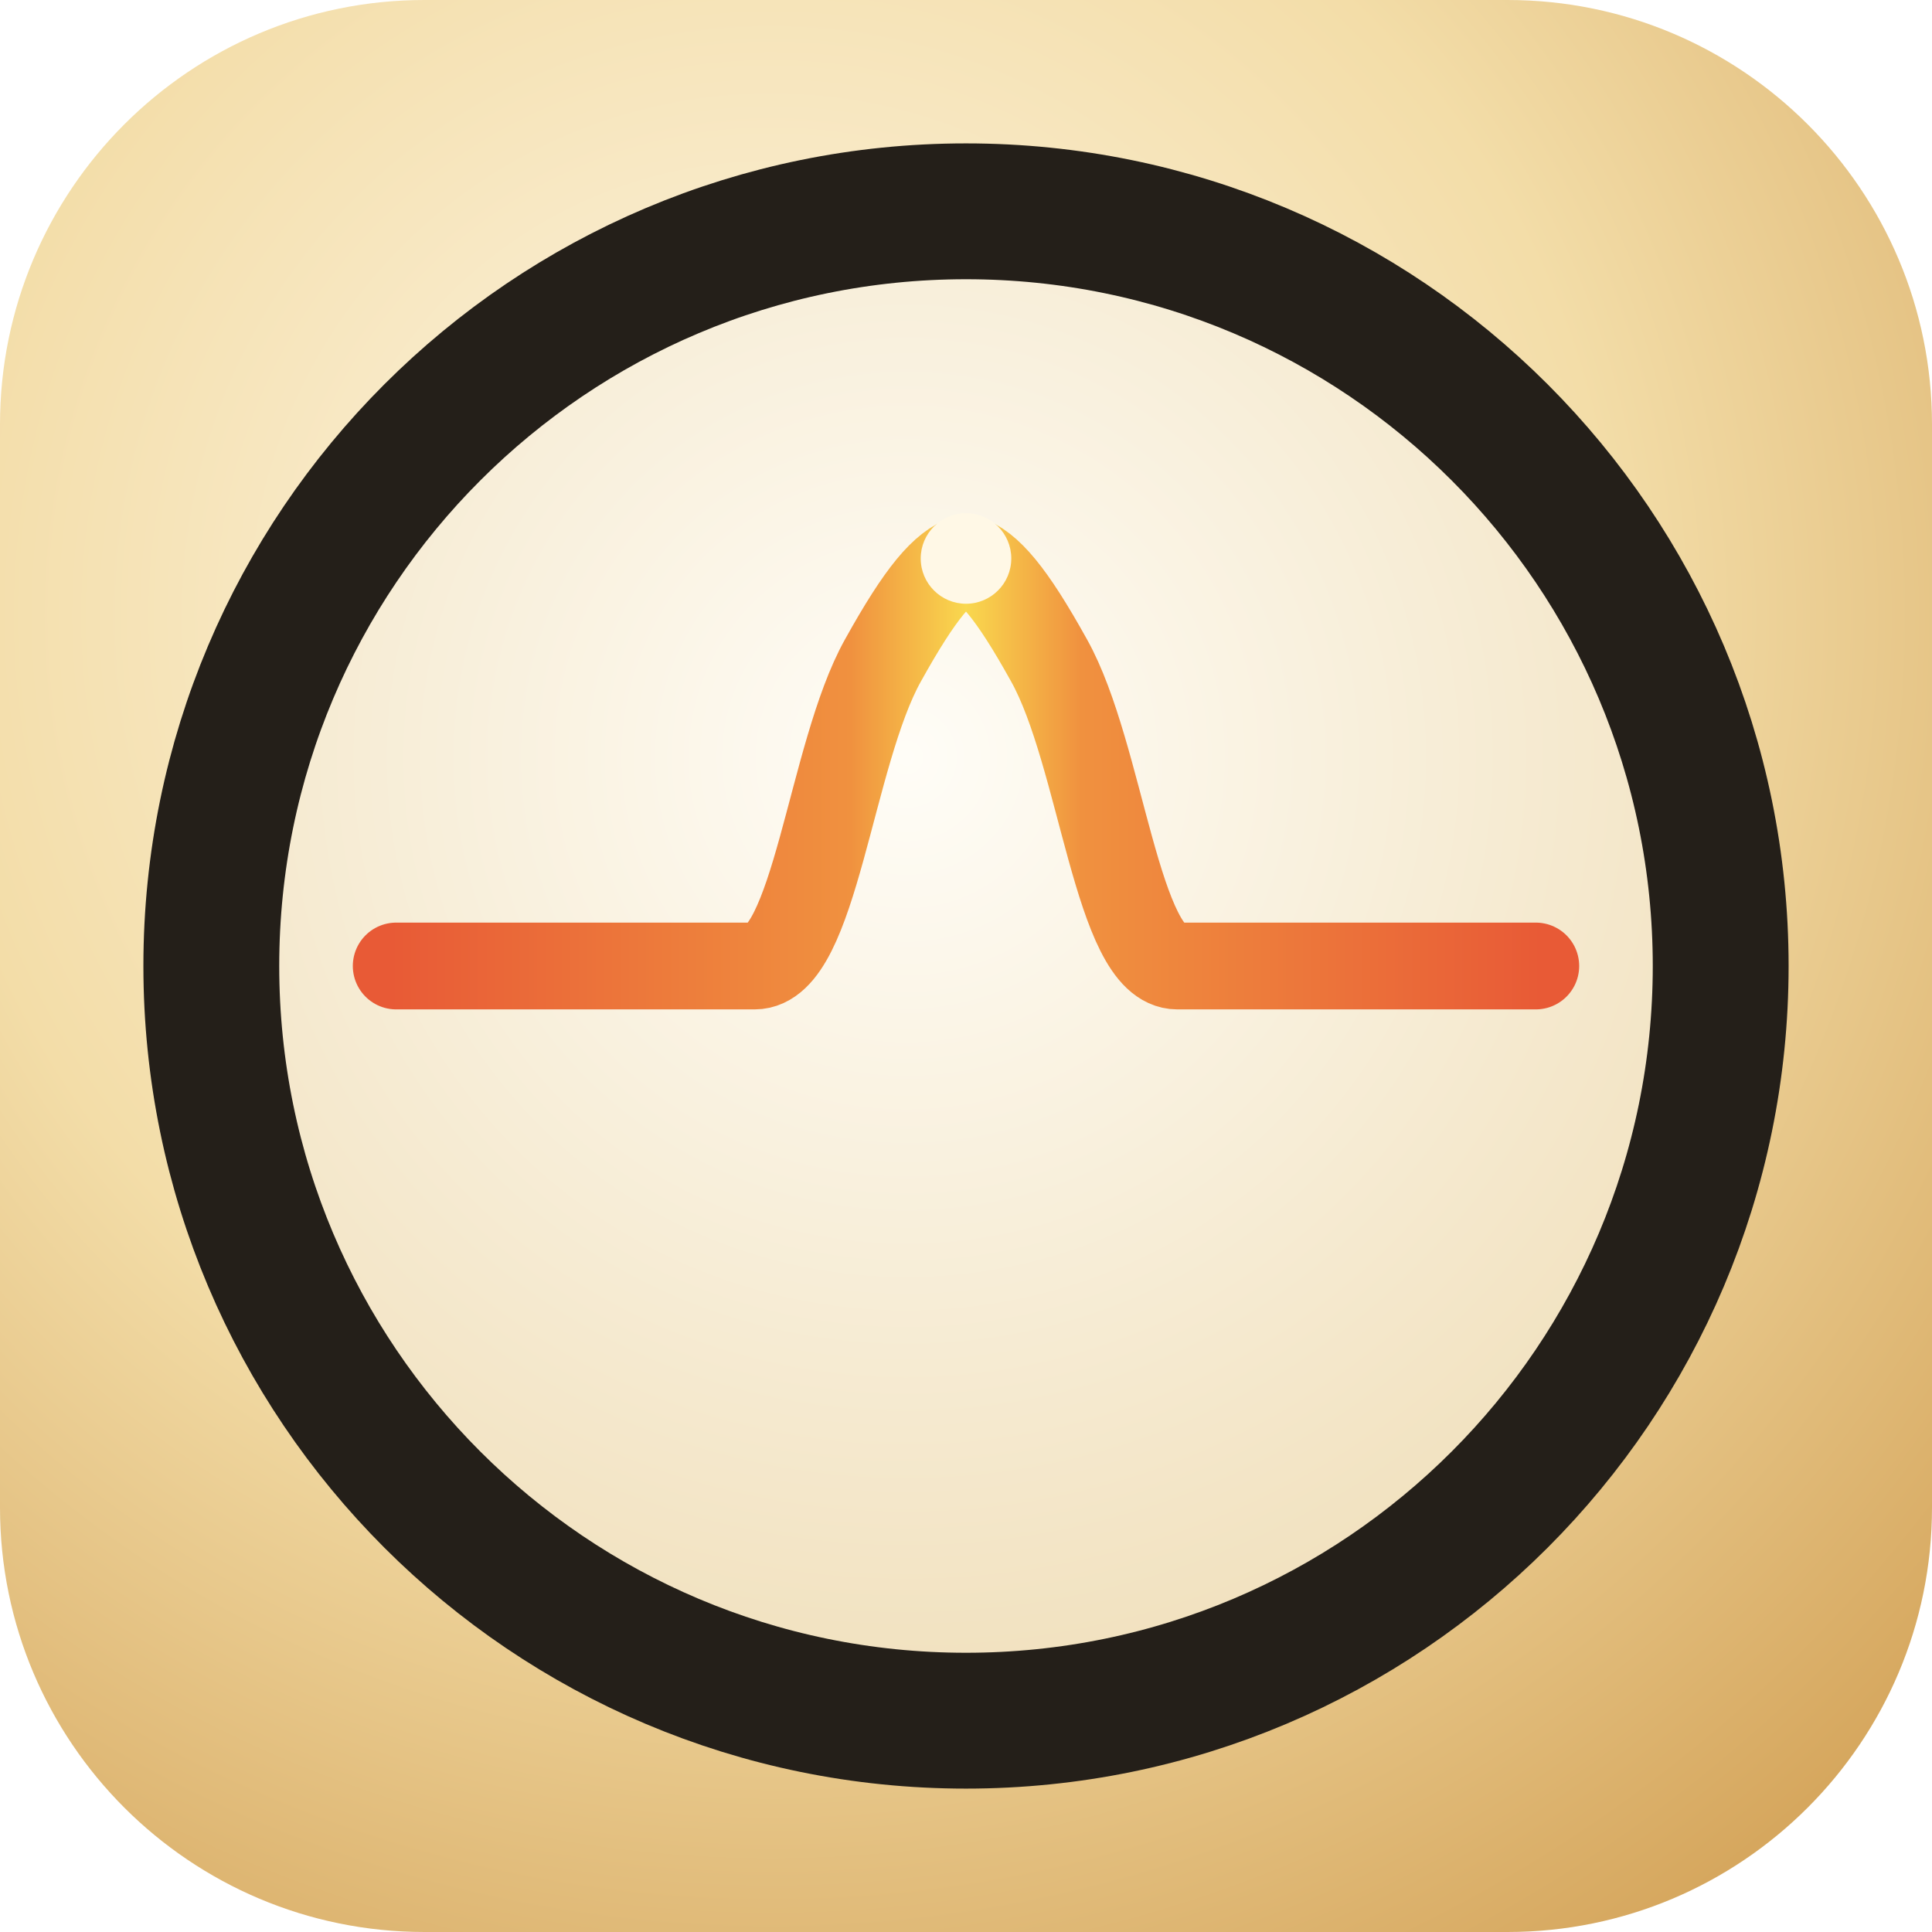
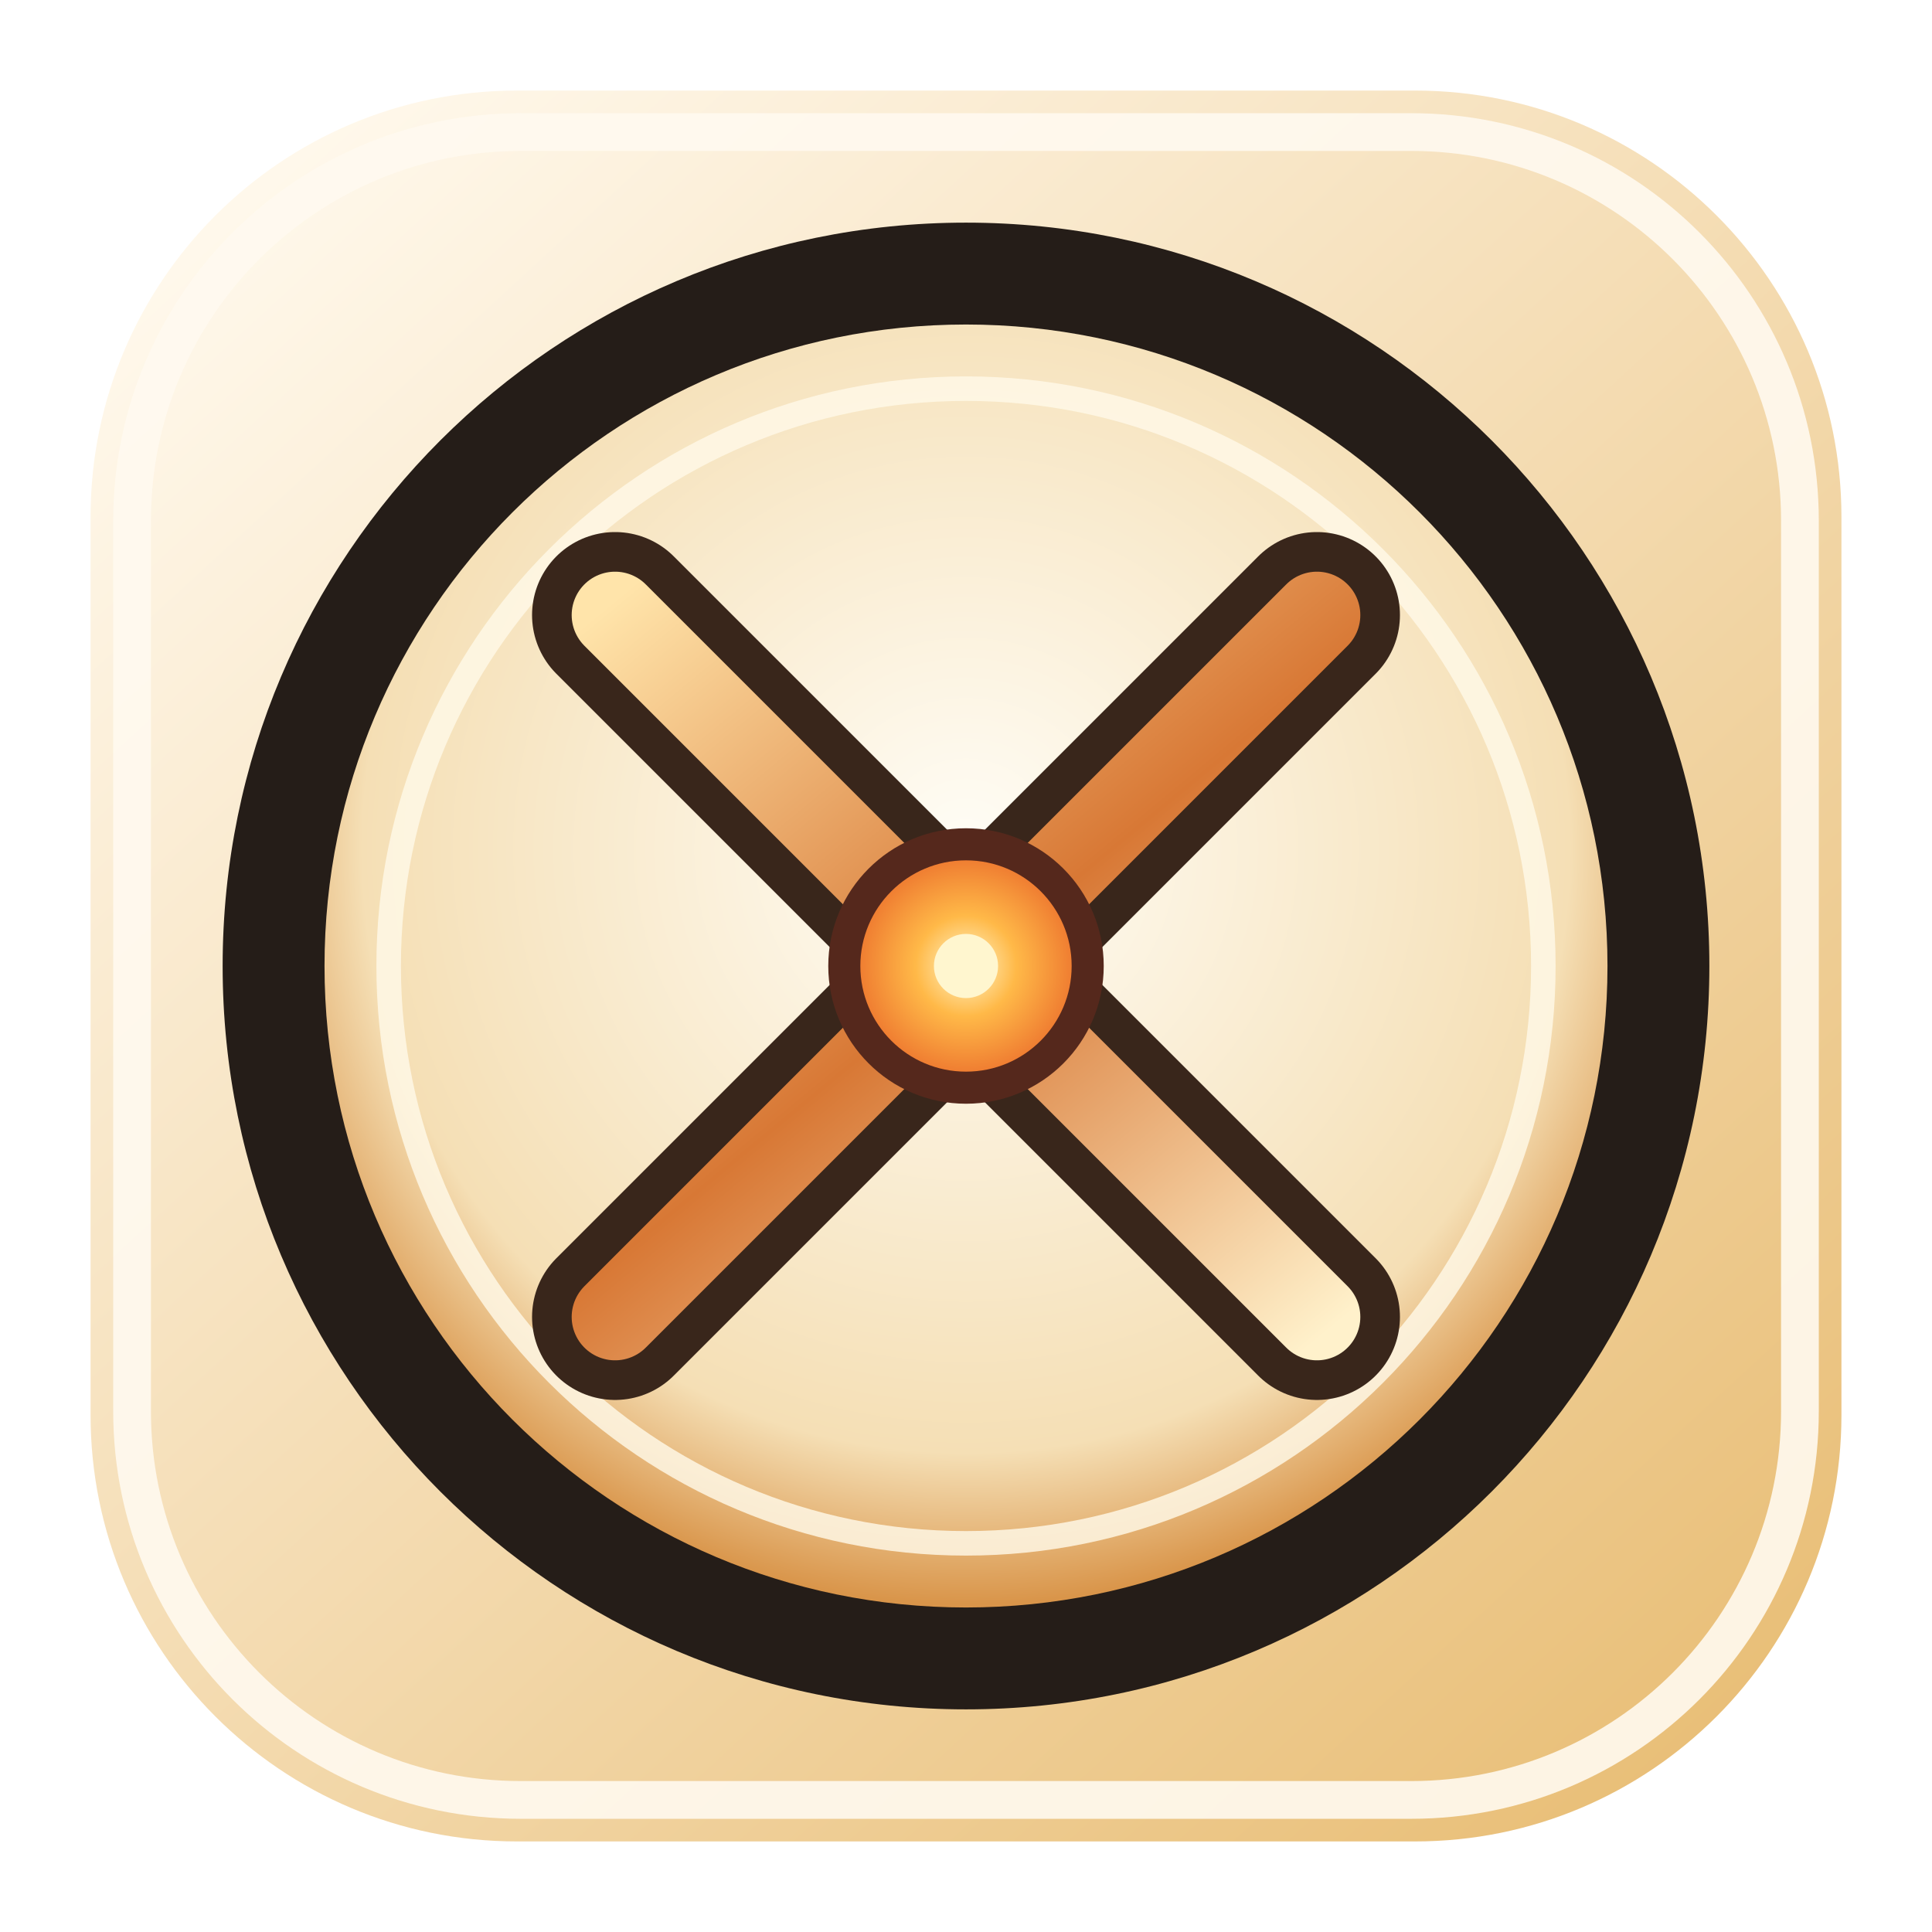
<svg xmlns="http://www.w3.org/2000/svg" width="1024" height="1024" viewBox="0 0 1024 1024">
  <defs>
-     <clipPath id="squircleBS">
-       <rect x="0" y="0" width="1024" height="1024" rx="225" ry="225" />
-     </clipPath>
-     <radialGradient id="fieldBS" cx="40%" cy="32%" r="90%">
-       <stop offset="0%" stop-color="#fef6e6" />
-       <stop offset="48%" stop-color="#f3dda8" />
-       <stop offset="100%" stop-color="#cf9a4c" />
+     <linearGradient id="field" x1="130" y1="108" x2="888" y2="934" gradientUnits="userSpaceOnUse">
+       <stop stop-color="#fff8eb" />
+       <stop offset="1" stop-color="#e9bf78" />
+     </linearGradient>
+     <radialGradient id="head" cx="512" cy="450" r="400" gradientUnits="userSpaceOnUse">
+       <stop stop-color="#fffdf6" />
+       <stop offset=".8" stop-color="#f5dfb5" />
+       <stop offset="1" stop-color="#d9954a" />
    </radialGradient>
-     <radialGradient id="discFillBS" cx="46%" cy="36%" r="72%">
-       <stop offset="0%" stop-color="#fffdf7" />
-       <stop offset="100%" stop-color="#efddb6" />
+     <linearGradient id="stick" x1="340" y1="306" x2="684" y2="722" gradientUnits="userSpaceOnUse">
+       <stop stop-color="#ffe4aa" />
+       <stop offset=".5" stop-color="#d87835" />
+       <stop offset="1" stop-color="#fff1cb" />
+     </linearGradient>
+     <radialGradient id="ember" cx="512" cy="512" r="74" gradientUnits="userSpaceOnUse">
+       <stop stop-color="#fff6cd" />
+       <stop offset=".36" stop-color="#ffb948" />
+       <stop offset="1" stop-color="#e65a24" />
    </radialGradient>
-     <linearGradient id="waveGradBS" x1="0%" y1="0%" x2="100%" y2="0%">
-       <stop offset="0%" stop-color="#e85a36" />
-       <stop offset="40%" stop-color="#f0913f" />
-       <stop offset="50%" stop-color="#f9d84e" />
-       <stop offset="60%" stop-color="#f0913f" />
-       <stop offset="100%" stop-color="#e85a36" />
-     </linearGradient>
  </defs>
-   <g clip-path="url(#squircleBS)">
-     <rect x="0" y="0" width="1024" height="1024" fill="url(#fieldBS)" />
-     <circle cx="512" cy="512" r="400" fill="url(#discFillBS)" />
-     <circle cx="512" cy="512" r="400" fill="none" stroke="#241f19" stroke-width="72" />
-     <path d="M 210 512              L 400 512              C 432 512 440 400 468 350              C 488 314 500 300 512 296              C 524 300 536 314 556 350              C 584 400 592 512 624 512              L 814 512" fill="none" stroke="url(#waveGradBS)" stroke-width="46" stroke-linecap="round" stroke-linejoin="round" />
-     <circle cx="512" cy="296" r="24" fill="#fff8e6" />
+   <rect x="48" y="48" width="928" height="928" rx="226" fill="url(#field)" />
+   <rect x="70" y="70" width="884" height="884" rx="206" fill="none" stroke="#fffaf0" stroke-opacity=".9" stroke-width="20" />
+   <circle cx="512" cy="512" r="394" fill="#251d18" />
+   <circle cx="512" cy="512" r="340" fill="url(#head)" />
+   <circle cx="512" cy="512" r="306" fill="none" stroke="#fff8e8" stroke-opacity=".82" stroke-width="13" />
+   <g fill="none" stroke-linecap="round" stroke-linejoin="round">
+     <path d="M 326 326 L 698 698" stroke="#39261b" stroke-width="88" />
+     <path d="M 326 326 L 698 698" stroke="url(#stick)" stroke-width="46" />
+     <path d="M 698 326 L 326 698" stroke="#39261b" stroke-width="88" />
+     <path d="M 698 326 L 326 698" stroke="url(#stick)" stroke-width="46" />
  </g>
+   <circle cx="512" cy="512" r="73" fill="#55281c" />
+   <circle cx="512" cy="512" r="56" fill="url(#ember)" />
+   <circle cx="512" cy="512" r="17" fill="#fff6cf" />
</svg>
